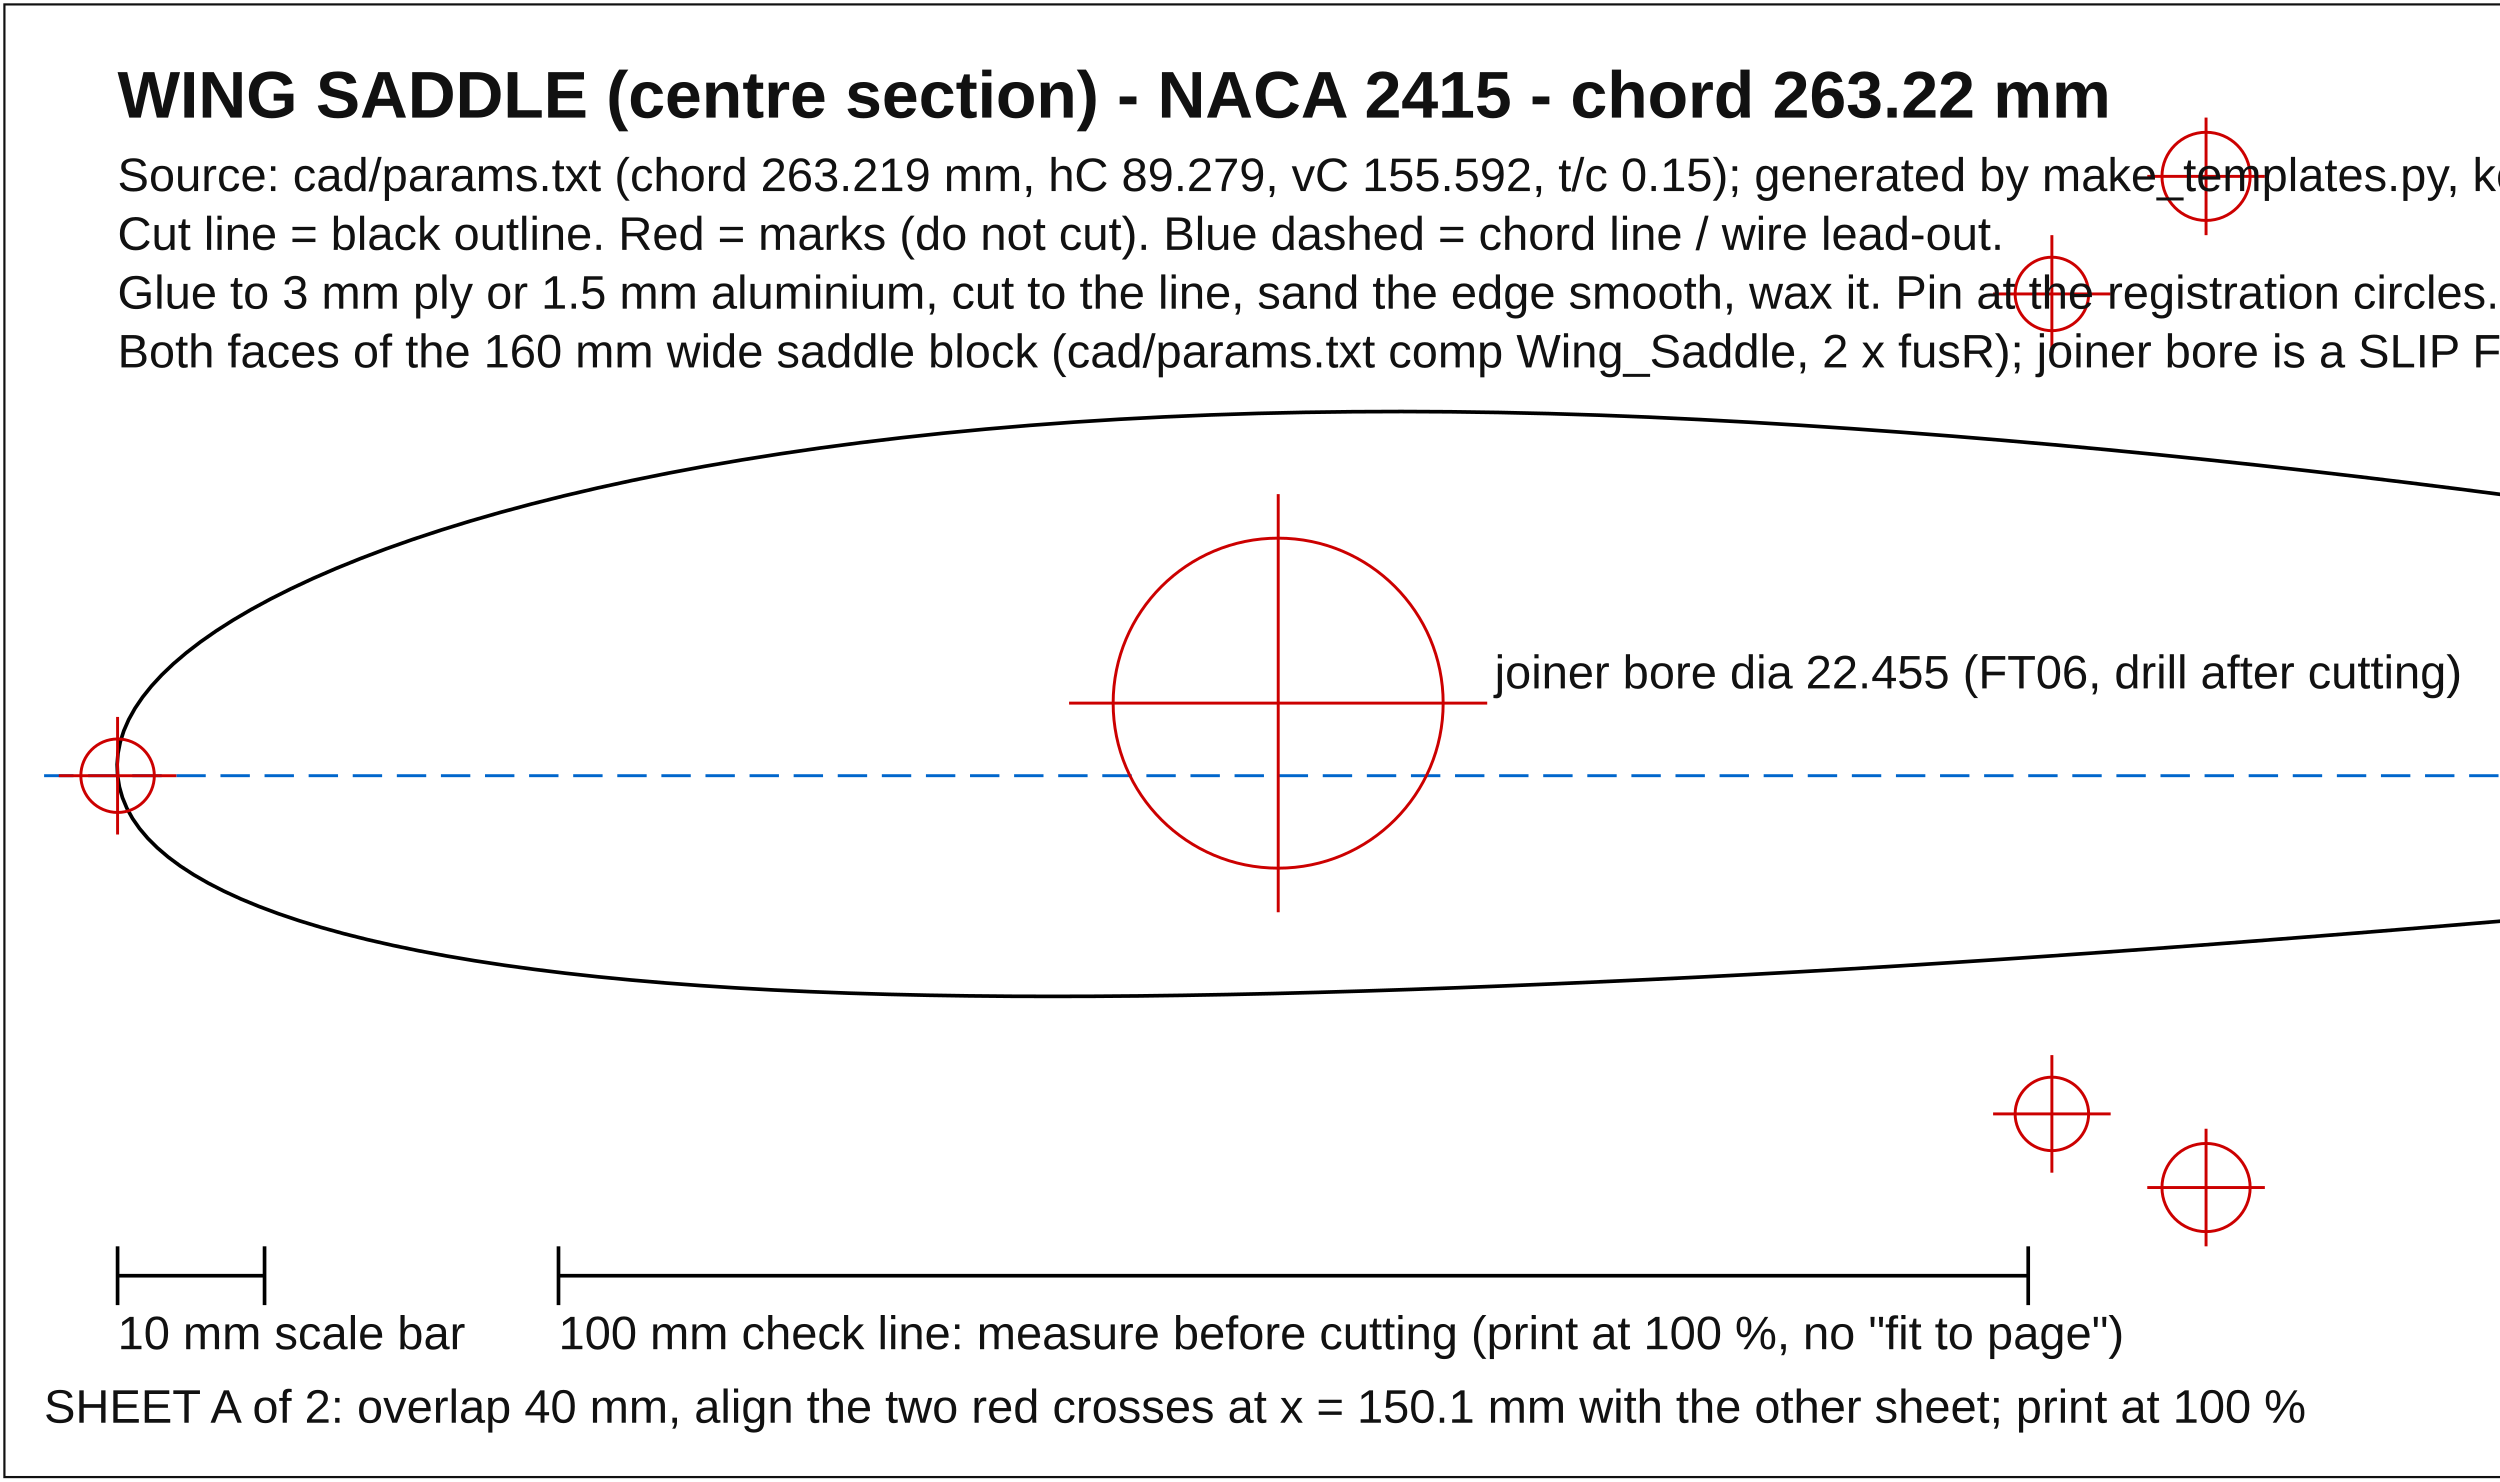
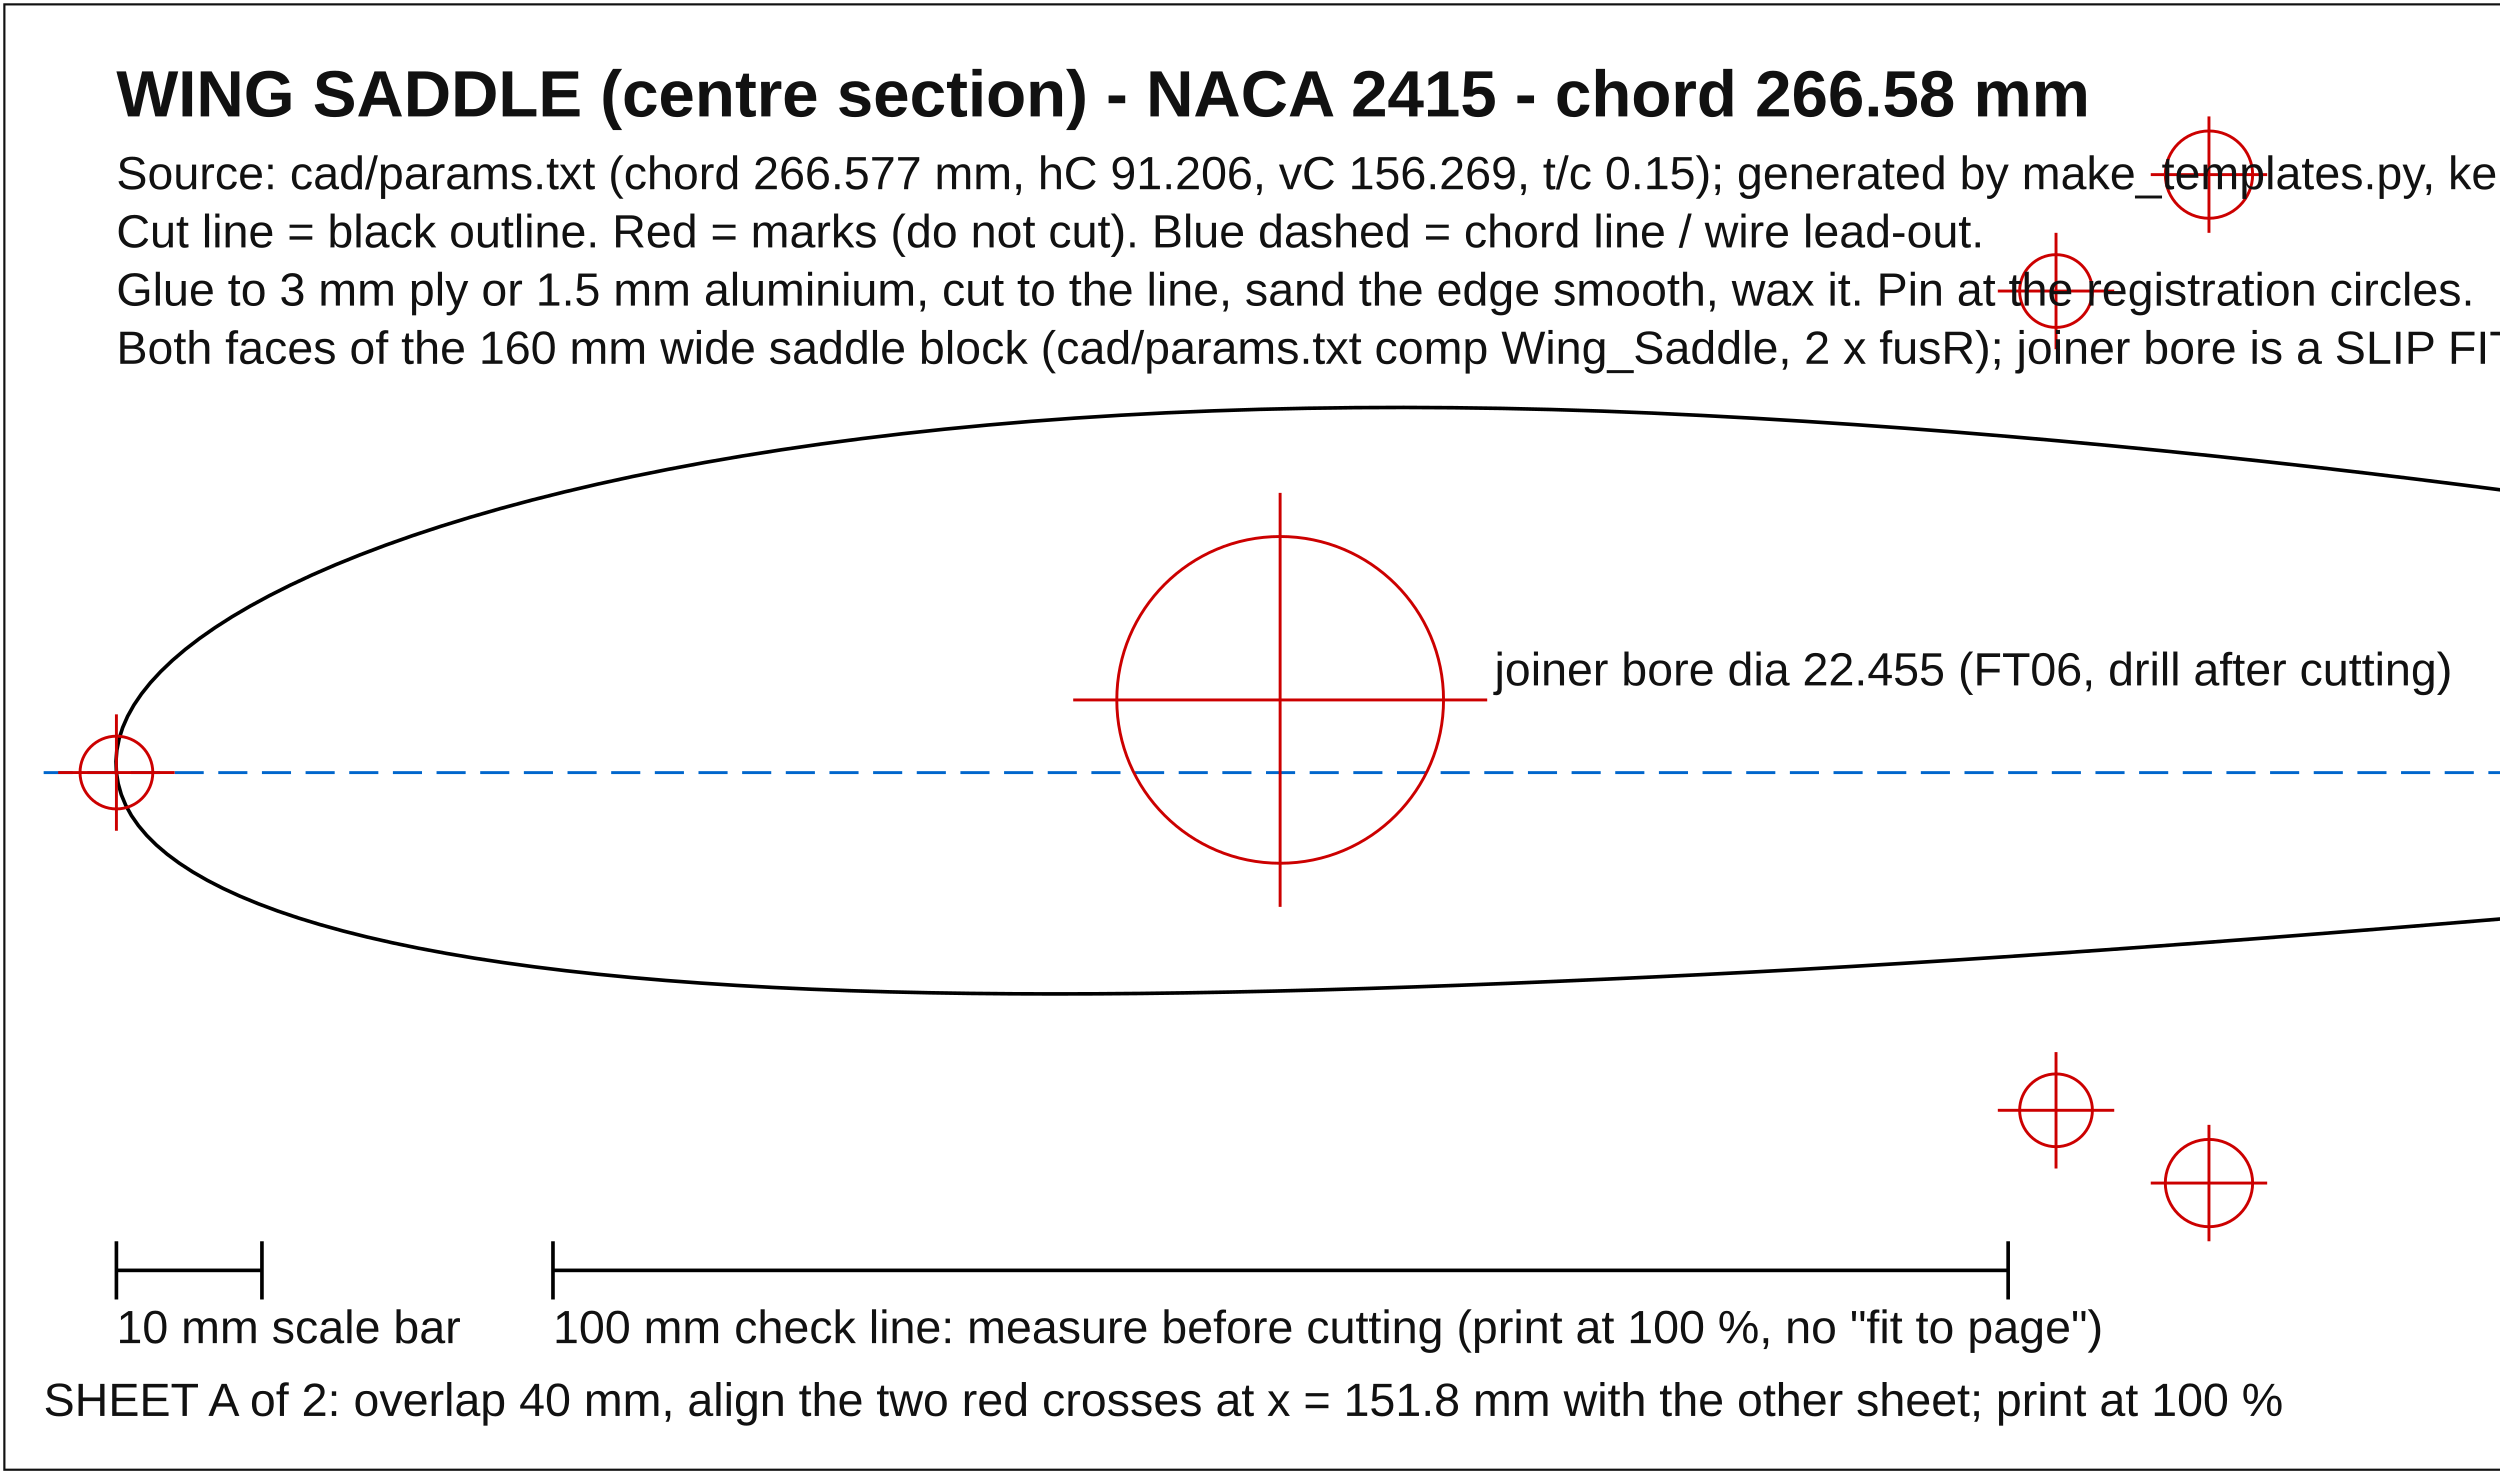
- <svg xmlns="http://www.w3.org/2000/svg" width="170.1mm" height="100.8mm" viewBox="0.0 0 170.1 100.8" font-family="Arial, Helvetica, sans-serif">
+ <svg xmlns="http://www.w3.org/2000/svg" width="171.8mm" height="101.3mm" viewBox="0.0 0 171.8 101.3" font-family="Arial, Helvetica, sans-serif">
  <style>text{font-size:3.2px;fill:#111}.lbl{font-size:4.5px;font-weight:bold}.thin{stroke:#111;stroke-width:0.15;fill:none}.cut{stroke:#000;stroke-width:0.25;fill:none}.mark{stroke:#c00;stroke-width:0.2;fill:none}.dash{stroke:#06c;stroke-width:0.2;fill:none;stroke-dasharray:2,1}</style>
-   <path d="M 146.10,12.00 L 154.10,12.00 M 150.10,8.00 L 150.10,16.00" class="mark" />
-   <circle cx="150.10" cy="12.00" r="3" class="mark" />
-   <path d="M 146.10,80.80 L 154.10,80.80 M 150.10,76.80 L 150.10,84.80" class="mark" />
-   <circle cx="150.10" cy="80.80" r="3" class="mark" />
-   <rect x="0.3" y="0.3" width="299.6" height="100.2" class="thin" />
-   <path d="M 271.219,52.778 L 271.174,52.767 L 271.041,52.733 L 270.818,52.677 L 270.507,52.599 L 270.107,52.499 L 269.618,52.378 L 269.041,52.235 L 268.377,52.070 L 267.625,51.885 L 266.787,51.679 L 265.862,51.453 L 264.851,51.207 L 263.755,50.943 L 262.575,50.659 L 261.312,50.358 L 259.965,50.039 L 258.536,49.704 L 257.027,49.352 L 255.437,48.985 L 253.768,48.603 L 252.021,48.207 L 250.198,47.797 L 248.298,47.375 L 246.325,46.942 L 244.278,46.497 L 242.159,46.041 L 239.969,45.577 L 237.711,45.103 L 235.385,44.622 L 232.993,44.134 L 230.537,43.639 L 228.018,43.140 L 225.438,42.635 L 222.798,42.127 L 220.101,41.616 L 217.347,41.103 L 214.540,40.588 L 211.681,40.073 L 208.771,39.559 L 205.813,39.046 L 202.809,38.534 L 199.760,38.026 L 196.670,37.521 L 193.539,37.020 L 190.370,36.525 L 187.166,36.036 L 183.927,35.554 L 180.657,35.079 L 177.359,34.613 L 174.033,34.156 L 170.682,33.709 L 167.309,33.273 L 163.916,32.849 L 160.505,32.437 L 157.079,32.038 L 153.640,31.653 L 150.191,31.283 L 146.733,30.928 L 143.270,30.590 L 139.803,30.268 L 136.335,29.964 L 132.869,29.678 L 129.406,29.411 L 125.950,29.164 L 122.503,28.937 L 119.067,28.730 L 115.644,28.546 L 112.227,28.383 L 108.805,28.248 L 105.404,28.142 L 102.026,28.065 L 98.673,28.017 L 95.349,28.000 L 92.055,28.013 L 88.794,28.055 L 85.569,28.128 L 82.382,28.232 L 79.235,28.365 L 76.131,28.528 L 73.072,28.721 L 70.061,28.943 L 67.099,29.195 L 64.188,29.475 L 61.332,29.784 L 58.532,30.121 L 55.790,30.484 L 53.108,30.875 L 50.488,31.291 L 47.932,31.732 L 45.443,32.198 L 43.021,32.688 L 40.668,33.200 L 38.387,33.734 L 36.178,34.289 L 34.044,34.863 L 31.985,35.457 L 30.004,36.068 L 28.101,36.696 L 26.278,37.340 L 24.536,37.999 L 22.877,38.671 L 21.301,39.356 L 19.809,40.052 L 18.402,40.759 L 17.082,41.475 L 15.848,42.200 L 14.703,42.932 L 13.645,43.671 L 12.677,44.416 L 11.798,45.165 L 11.009,45.918 L 10.310,46.675 L 9.702,47.434 L 9.185,48.195 L 8.759,48.958 L 8.425,49.722 L 8.181,50.486 L 8.030,51.250 L 7.969,52.014 L 8.000,52.778 L 8.121,53.532 L 8.331,54.269 L 8.630,54.989 L 9.017,55.690 L 9.493,56.373 L 10.056,57.039 L 10.706,57.685 L 11.442,58.313 L 12.264,58.923 L 13.171,59.513 L 14.163,60.084 L 15.238,60.636 L 16.395,61.168 L 17.635,61.680 L 18.955,62.172 L 20.354,62.644 L 21.833,63.095 L 23.388,63.526 L 25.021,63.936 L 26.728,64.325 L 28.510,64.694 L 30.364,65.041 L 32.290,65.367 L 34.285,65.672 L 36.350,65.955 L 38.481,66.218 L 40.679,66.460 L 42.941,66.680 L 45.266,66.880 L 47.652,67.059 L 50.099,67.218 L 52.603,67.357 L 55.164,67.475 L 57.780,67.575 L 60.450,67.655 L 63.171,67.717 L 65.942,67.760 L 68.761,67.786 L 71.627,67.794 L 74.537,67.786 L 77.491,67.763 L 80.485,67.723 L 83.518,67.669 L 86.589,67.602 L 89.695,67.520 L 92.835,67.427 L 96.006,67.321 L 99.207,67.205 L 102.435,67.078 L 105.689,66.942 L 108.966,66.797 L 112.265,66.645 L 115.607,66.483 L 118.976,66.310 L 122.359,66.125 L 125.755,65.930 L 129.161,65.724 L 132.575,65.508 L 135.994,65.284 L 139.416,65.051 L 142.840,64.811 L 146.262,64.564 L 149.680,64.311 L 153.092,64.051 L 156.496,63.787 L 159.890,63.519 L 163.271,63.246 L 166.636,62.970 L 169.984,62.691 L 173.312,62.410 L 176.619,62.127 L 179.901,61.842 L 183.156,61.556 L 186.383,61.270 L 189.578,60.984 L 192.741,60.698 L 195.868,60.413 L 198.957,60.128 L 202.007,59.845 L 205.015,59.564 L 207.979,59.285 L 210.898,59.008 L 213.768,58.733 L 216.588,58.462 L 219.356,58.193 L 222.070,57.928 L 224.728,57.667 L 227.329,57.410 L 229.870,57.157 L 232.350,56.909 L 234.766,56.666 L 237.118,56.427 L 239.403,56.194 L 241.620,55.967 L 243.767,55.745 L 245.843,55.529 L 247.846,55.320 L 249.775,55.117 L 251.629,54.922 L 253.405,54.733 L 255.103,54.551 L 256.722,54.378 L 258.260,54.212 L 259.717,54.054 L 261.090,53.904 L 262.380,53.763 L 263.585,53.630 L 264.704,53.507 L 265.737,53.392 L 266.682,53.287 L 267.540,53.192 L 268.309,53.106 L 268.989,53.029 L 269.579,52.963 L 270.080,52.907 L 270.489,52.860 L 270.808,52.824 L 271.036,52.798 L 271.173,52.783 L 271.219,52.778 Z" class="cut" />
-   <line x1="3.000" y1="52.778" x2="286.219" y2="52.778" class="dash" />
-   <text x="287.22" y="53.78">wire lead-out</text>
-   <path d="M 4.00,52.78 L 12.00,52.78 M 8.00,56.78 L 8.00,48.78" class="mark" />
-   <circle cx="8.00" cy="52.78" r="2.5" class="mark" />
-   <path d="M 267.22,52.78 L 275.22,52.78 M 271.22,56.78 L 271.22,48.78" class="mark" />
-   <circle cx="271.22" cy="52.78" r="2.5" class="mark" />
-   <path d="M 135.61,20.00 L 143.61,20.00 M 139.61,24.00 L 139.61,16.00" class="mark" />
-   <circle cx="139.61" cy="20.00" r="2.5" class="mark" />
-   <path d="M 135.61,75.79 L 143.61,75.79 M 139.61,79.79 L 139.61,71.79" class="mark" />
-   <circle cx="139.61" cy="75.79" r="2.5" class="mark" />
-   <circle cx="86.966" cy="47.843" r="11.227" class="mark" />
-   <path d="M 72.74,47.84 L 101.19,47.84 M 86.97,62.07 L 86.97,33.62" class="mark" />
-   <text x="101.69" y="46.84">joiner bore dia 22.455 (FT06, drill after cutting)</text>
-   <line x1="192.253" y1="22.000" x2="192.253" y2="73.794" class="mark" />
-   <text x="193.05" y="74.79">70 % bolt pillar</text>
-   <path d="M 8.0,86.8 L 18.0,86.8 M 8.0,84.8 L 8.0,88.8 M 18.0,84.8 L 18.0,88.8" class="cut" />
-   <text x="8.0" y="91.8">10 mm scale bar</text>
-   <path d="M 38.0,86.8 L 138.0,86.8 M 38.0,84.8 L 38.0,88.8 M 138.0,84.8 L 138.0,88.8" class="cut" />
-   <text x="38.0" y="91.8">100 mm check line: measure before cutting (print at 100 %, no "fit to page")</text>
-   <text x="8.0" y="8" class="lbl">WING SADDLE (centre section) - NACA 2415 - chord 263.22 mm</text>
-   <text x="8.0" y="13.0">Source: cad/params.txt (chord 263.219 mm, hC 89.279, vC 155.592, t/c 0.15); generated by make_templates.py, kerf offset 0.00 mm.</text>
+   <path d="M 147.80,12.00 L 155.80,12.00 M 151.80,8.00 L 151.80,16.00" class="mark" />
+   <circle cx="151.80" cy="12.00" r="3" class="mark" />
+   <path d="M 147.80,81.30 L 155.80,81.30 M 151.80,77.30 L 151.80,85.30" class="mark" />
+   <circle cx="151.80" cy="81.30" r="3" class="mark" />
+   <rect x="0.3" y="0.3" width="303.0" height="100.7" class="thin" />
+   <path d="M 274.577,53.094 L 274.532,53.083 L 274.397,53.049 L 274.171,52.992 L 273.856,52.913 L 273.450,52.812 L 272.956,52.689 L 272.372,52.544 L 271.699,52.377 L 270.937,52.189 L 270.088,51.981 L 269.151,51.752 L 268.128,51.503 L 267.018,51.235 L 265.823,50.949 L 264.543,50.643 L 263.179,50.321 L 261.733,49.981 L 260.204,49.625 L 258.594,49.253 L 256.904,48.866 L 255.134,48.465 L 253.288,48.050 L 251.364,47.623 L 249.365,47.183 L 247.292,46.733 L 245.146,46.272 L 242.929,45.801 L 240.642,45.322 L 238.286,44.834 L 235.864,44.340 L 233.376,43.839 L 230.825,43.333 L 228.212,42.822 L 225.538,42.307 L 222.807,41.790 L 220.018,41.270 L 217.175,40.749 L 214.279,40.227 L 211.332,39.706 L 208.337,39.186 L 205.294,38.669 L 202.207,38.154 L 199.077,37.642 L 195.906,37.135 L 192.697,36.634 L 189.451,36.139 L 186.172,35.650 L 182.860,35.170 L 179.519,34.697 L 176.151,34.235 L 172.757,33.782 L 169.342,33.341 L 165.905,32.911 L 162.451,32.494 L 158.981,32.090 L 155.498,31.700 L 152.005,31.325 L 148.503,30.966 L 144.995,30.623 L 141.484,30.297 L 137.972,29.989 L 134.462,29.699 L 130.955,29.429 L 127.455,29.179 L 123.964,28.949 L 120.484,28.740 L 117.018,28.553 L 113.557,28.388 L 110.091,28.251 L 106.646,28.143 L 103.225,28.065 L 99.830,28.018 L 96.463,28.000 L 93.127,28.013 L 89.825,28.056 L 86.559,28.130 L 83.331,28.235 L 80.144,28.369 L 77.000,28.535 L 73.902,28.730 L 70.852,28.955 L 67.853,29.210 L 64.905,29.494 L 62.012,29.807 L 59.176,30.148 L 56.399,30.516 L 53.683,30.911 L 51.030,31.333 L 48.442,31.780 L 45.920,32.252 L 43.467,32.747 L 41.085,33.266 L 38.774,33.807 L 36.537,34.369 L 34.376,34.951 L 32.291,35.552 L 30.284,36.171 L 28.358,36.807 L 26.511,37.460 L 24.747,38.127 L 23.067,38.807 L 21.470,39.501 L 19.960,40.206 L 18.535,40.922 L 17.198,41.647 L 15.948,42.381 L 14.788,43.123 L 13.717,43.871 L 12.736,44.625 L 11.846,45.384 L 11.047,46.147 L 10.339,46.913 L 9.724,47.682 L 9.200,48.453 L 8.769,49.225 L 8.430,49.999 L 8.184,50.773 L 8.030,51.547 L 7.969,52.320 L 8.000,53.094 L 8.123,53.858 L 8.335,54.605 L 8.638,55.333 L 9.030,56.043 L 9.512,56.735 L 10.082,57.409 L 10.740,58.064 L 11.486,58.700 L 12.319,59.317 L 13.237,59.915 L 14.241,60.493 L 15.330,61.052 L 16.502,61.591 L 17.757,62.109 L 19.094,62.608 L 20.512,63.086 L 22.009,63.543 L 23.585,63.979 L 25.238,64.395 L 26.967,64.789 L 28.771,65.162 L 30.649,65.513 L 32.599,65.844 L 34.621,66.152 L 36.711,66.440 L 38.870,66.706 L 41.096,66.950 L 43.387,67.174 L 45.741,67.376 L 48.158,67.557 L 50.636,67.718 L 53.172,67.859 L 55.766,67.979 L 58.415,68.080 L 61.119,68.161 L 63.875,68.223 L 66.681,68.267 L 69.536,68.293 L 72.439,68.302 L 75.386,68.294 L 78.377,68.270 L 81.410,68.230 L 84.482,68.175 L 87.592,68.107 L 90.738,68.025 L 93.917,67.930 L 97.129,67.823 L 100.371,67.705 L 103.640,67.577 L 106.935,67.439 L 110.255,67.292 L 113.595,67.138 L 116.980,66.974 L 120.392,66.799 L 123.818,66.612 L 127.257,66.414 L 130.707,66.205 L 134.164,65.987 L 137.627,65.760 L 141.093,65.524 L 144.560,65.281 L 148.026,65.030 L 151.487,64.774 L 154.943,64.511 L 158.391,64.244 L 161.828,63.972 L 165.252,63.696 L 168.660,63.416 L 172.051,63.134 L 175.421,62.849 L 178.770,62.562 L 182.094,62.274 L 185.391,61.985 L 188.658,61.695 L 191.895,61.405 L 195.098,61.115 L 198.265,60.826 L 201.394,60.538 L 204.482,60.252 L 207.529,59.967 L 210.531,59.684 L 213.486,59.403 L 216.393,59.125 L 219.249,58.850 L 222.052,58.579 L 224.801,58.310 L 227.493,58.046 L 230.127,57.785 L 232.700,57.529 L 235.212,57.278 L 237.659,57.031 L 240.041,56.790 L 242.355,56.554 L 244.600,56.323 L 246.775,56.099 L 248.877,55.881 L 250.906,55.669 L 252.860,55.463 L 254.737,55.265 L 256.536,55.074 L 258.256,54.890 L 259.895,54.714 L 261.453,54.546 L 262.928,54.386 L 264.319,54.234 L 265.625,54.091 L 266.845,53.957 L 267.979,53.832 L 269.025,53.716 L 269.983,53.610 L 270.851,53.513 L 271.630,53.426 L 272.319,53.349 L 272.916,53.281 L 273.423,53.224 L 273.838,53.177 L 274.161,53.141 L 274.392,53.115 L 274.531,53.099 L 274.577,53.094 Z" class="cut" />
+   <line x1="3.000" y1="53.094" x2="289.577" y2="53.094" class="dash" />
+   <text x="290.58" y="54.09">wire lead-out</text>
+   <path d="M 4.00,53.09 L 12.00,53.09 M 8.00,57.09 L 8.00,49.09" class="mark" />
+   <circle cx="8.00" cy="53.09" r="2.5" class="mark" />
+   <path d="M 270.58,53.09 L 278.58,53.09 M 274.58,57.09 L 274.58,49.09" class="mark" />
+   <circle cx="274.58" cy="53.09" r="2.5" class="mark" />
+   <path d="M 137.29,20.00 L 145.29,20.00 M 141.29,24.00 L 141.29,16.00" class="mark" />
+   <circle cx="141.29" cy="20.00" r="2.5" class="mark" />
+   <path d="M 137.29,76.30 L 145.29,76.30 M 141.29,80.30 L 141.29,72.30" class="mark" />
+   <circle cx="141.29" cy="76.30" r="2.5" class="mark" />
+   <circle cx="87.973" cy="48.096" r="11.227" class="mark" />
+   <path d="M 73.75,48.10 L 102.20,48.10 M 87.97,62.32 L 87.97,33.87" class="mark" />
+   <text x="102.70" y="47.10">joiner bore dia 22.455 (FT06, drill after cutting)</text>
+   <line x1="194.604" y1="22.000" x2="194.604" y2="74.302" class="mark" />
+   <text x="195.40" y="75.30">70 % bolt pillar</text>
+   <path d="M 8.0,87.3 L 18.0,87.3 M 8.0,85.3 L 8.0,89.3 M 18.0,85.3 L 18.0,89.3" class="cut" />
+   <text x="8.0" y="92.3">10 mm scale bar</text>
+   <path d="M 38.0,87.3 L 138.0,87.3 M 38.0,85.3 L 38.0,89.3 M 138.0,85.3 L 138.0,89.3" class="cut" />
+   <text x="38.0" y="92.3">100 mm check line: measure before cutting (print at 100 %, no "fit to page")</text>
+   <text x="8.0" y="8" class="lbl">WING SADDLE (centre section) - NACA 2415 - chord 266.58 mm</text>
+   <text x="8.0" y="13.0">Source: cad/params.txt (chord 266.577 mm, hC 91.206, vC 156.269, t/c 0.15); generated by make_templates.py, kerf offset 0.00 mm.</text>
  <text x="8.0" y="17.0">Cut line = black outline. Red = marks (do not cut). Blue dashed = chord line / wire lead-out.</text>
  <text x="8.0" y="21.0">Glue to 3 mm ply or 1.5 mm aluminium, cut to the line, sand the edge smooth, wax it. Pin at the registration circles.</text>
  <text x="8.0" y="25.0">Both faces of the 160 mm wide saddle block (cad/params.txt comp Wing_Saddle, 2 x fusR); joiner bore is a SLIP FIT (FT06 rev B, not bonded).</text>
-   <text x="3.0" y="96.8">SHEET A of 2: overlap 40 mm, align the two red crosses at x = 150.1 mm with the other sheet; print at 100 %</text>
+   <text x="3.0" y="97.3">SHEET A of 2: overlap 40 mm, align the two red crosses at x = 151.8 mm with the other sheet; print at 100 %</text>
</svg>
